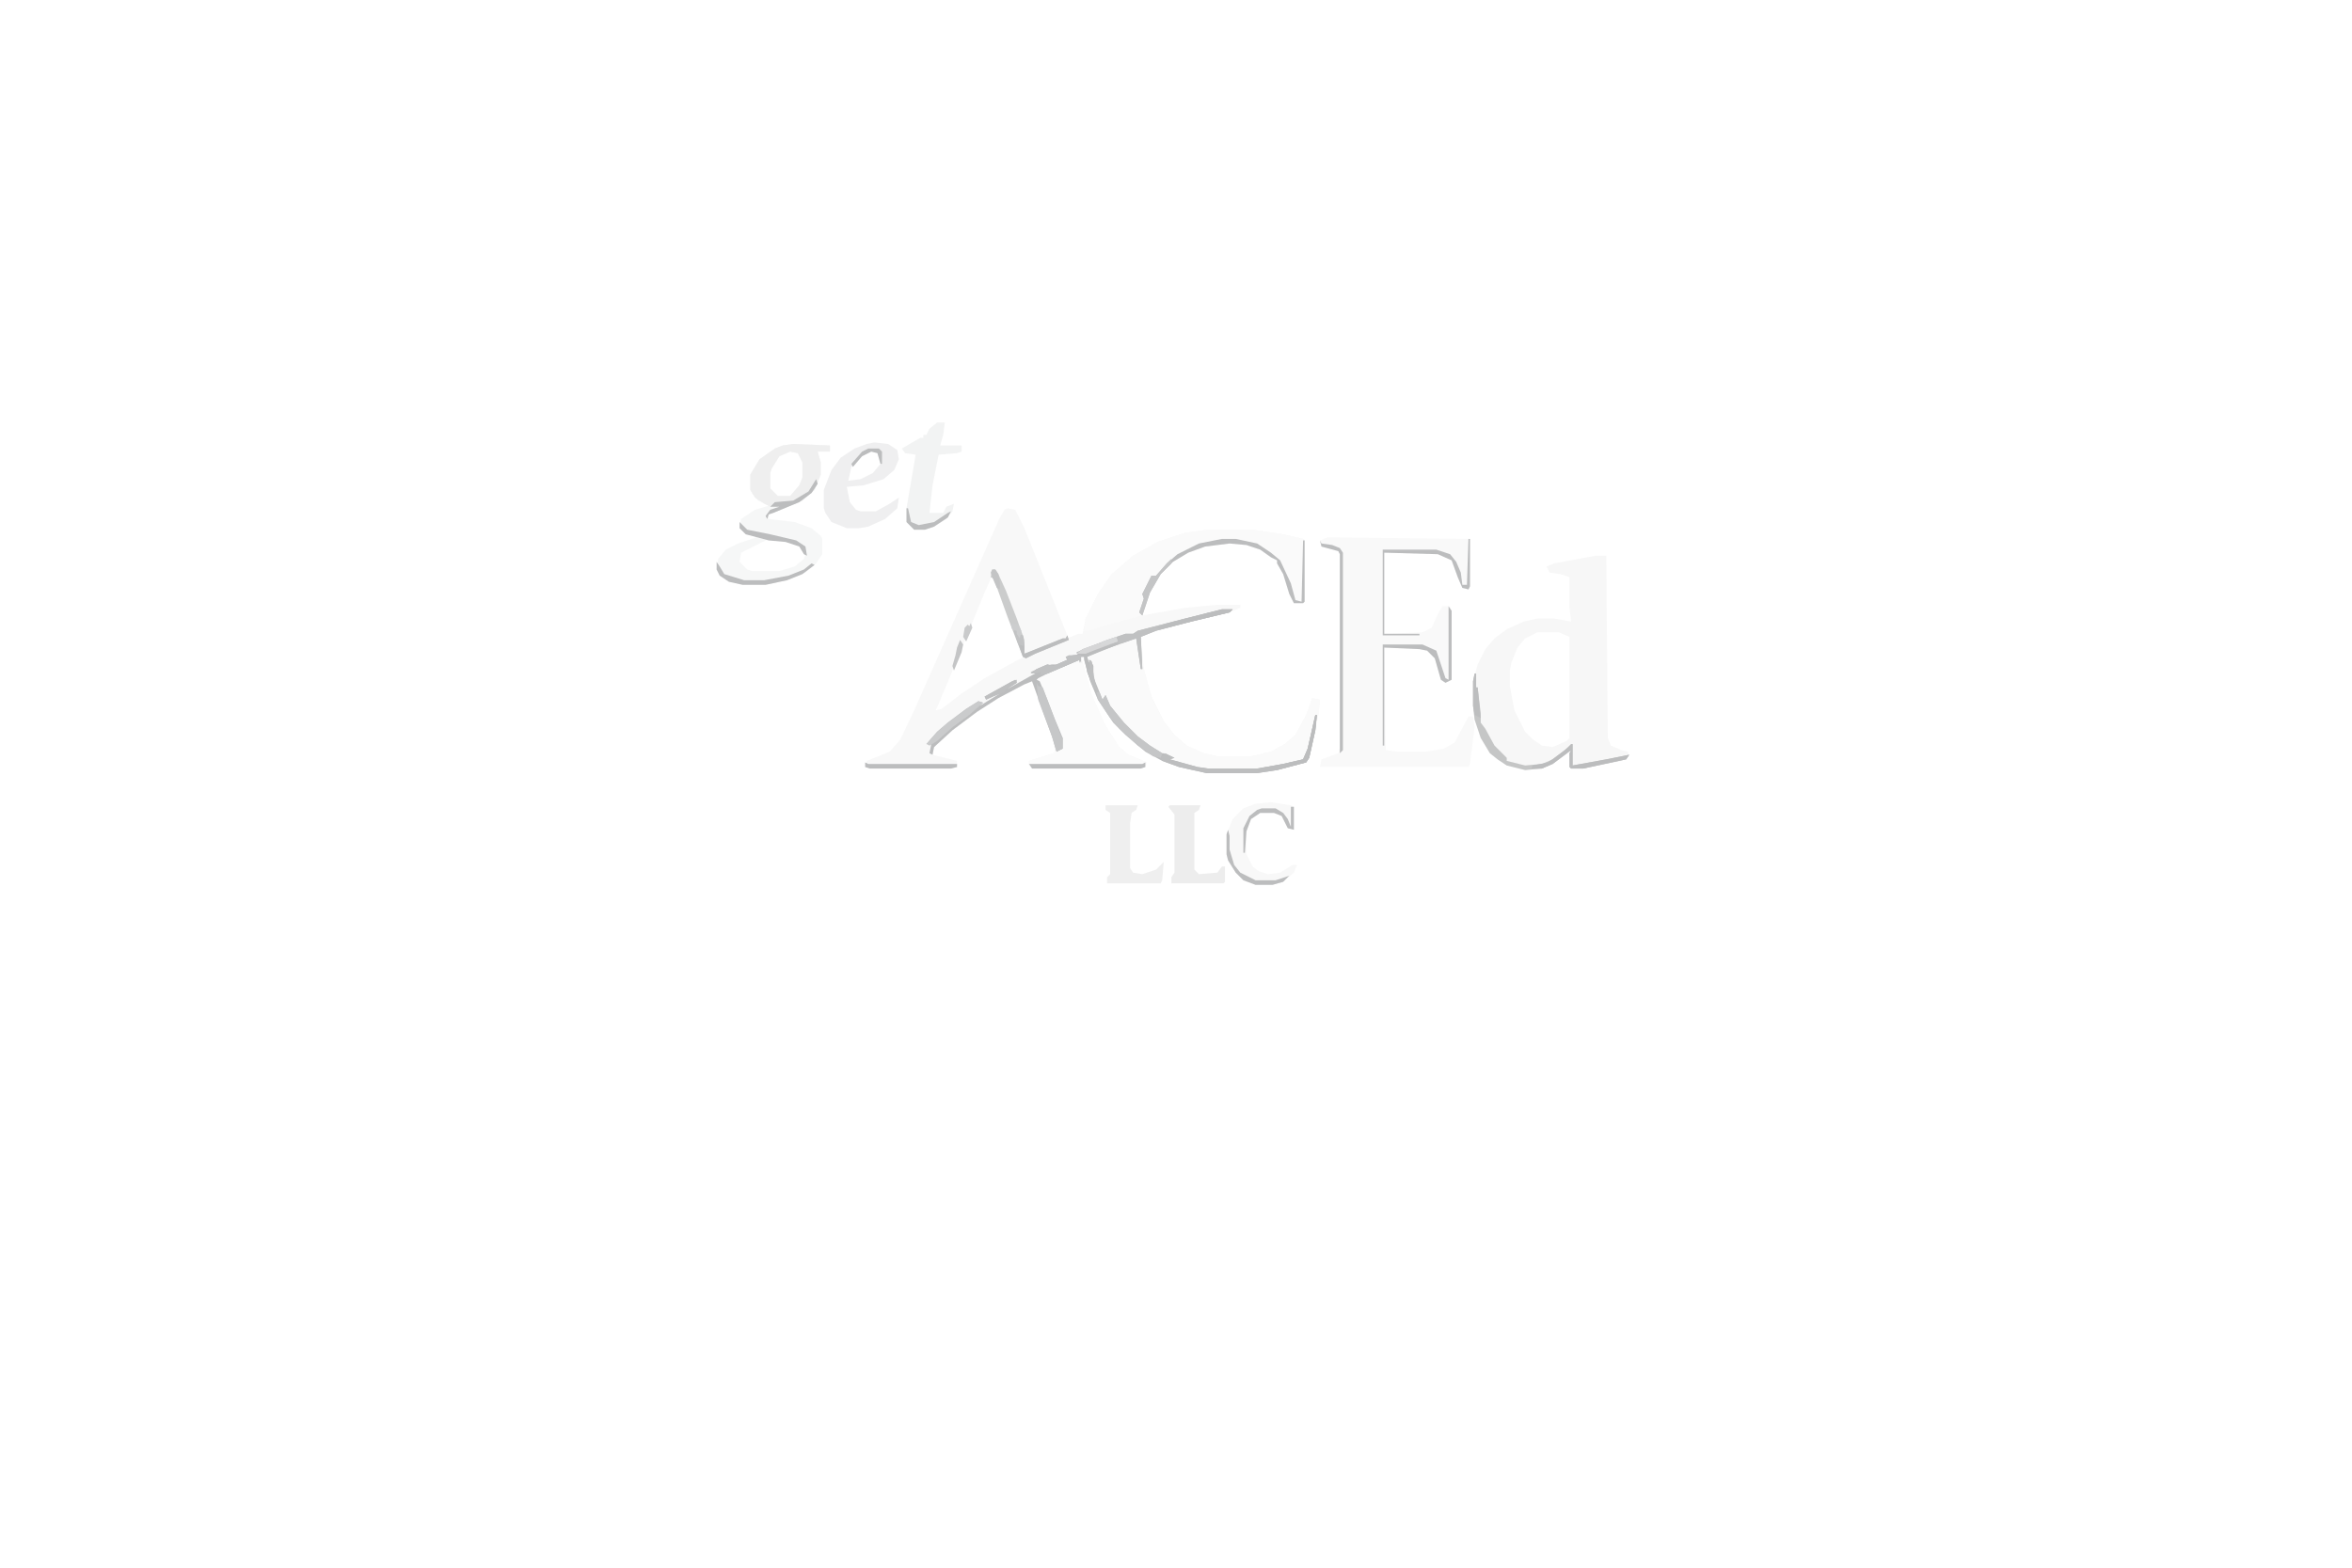
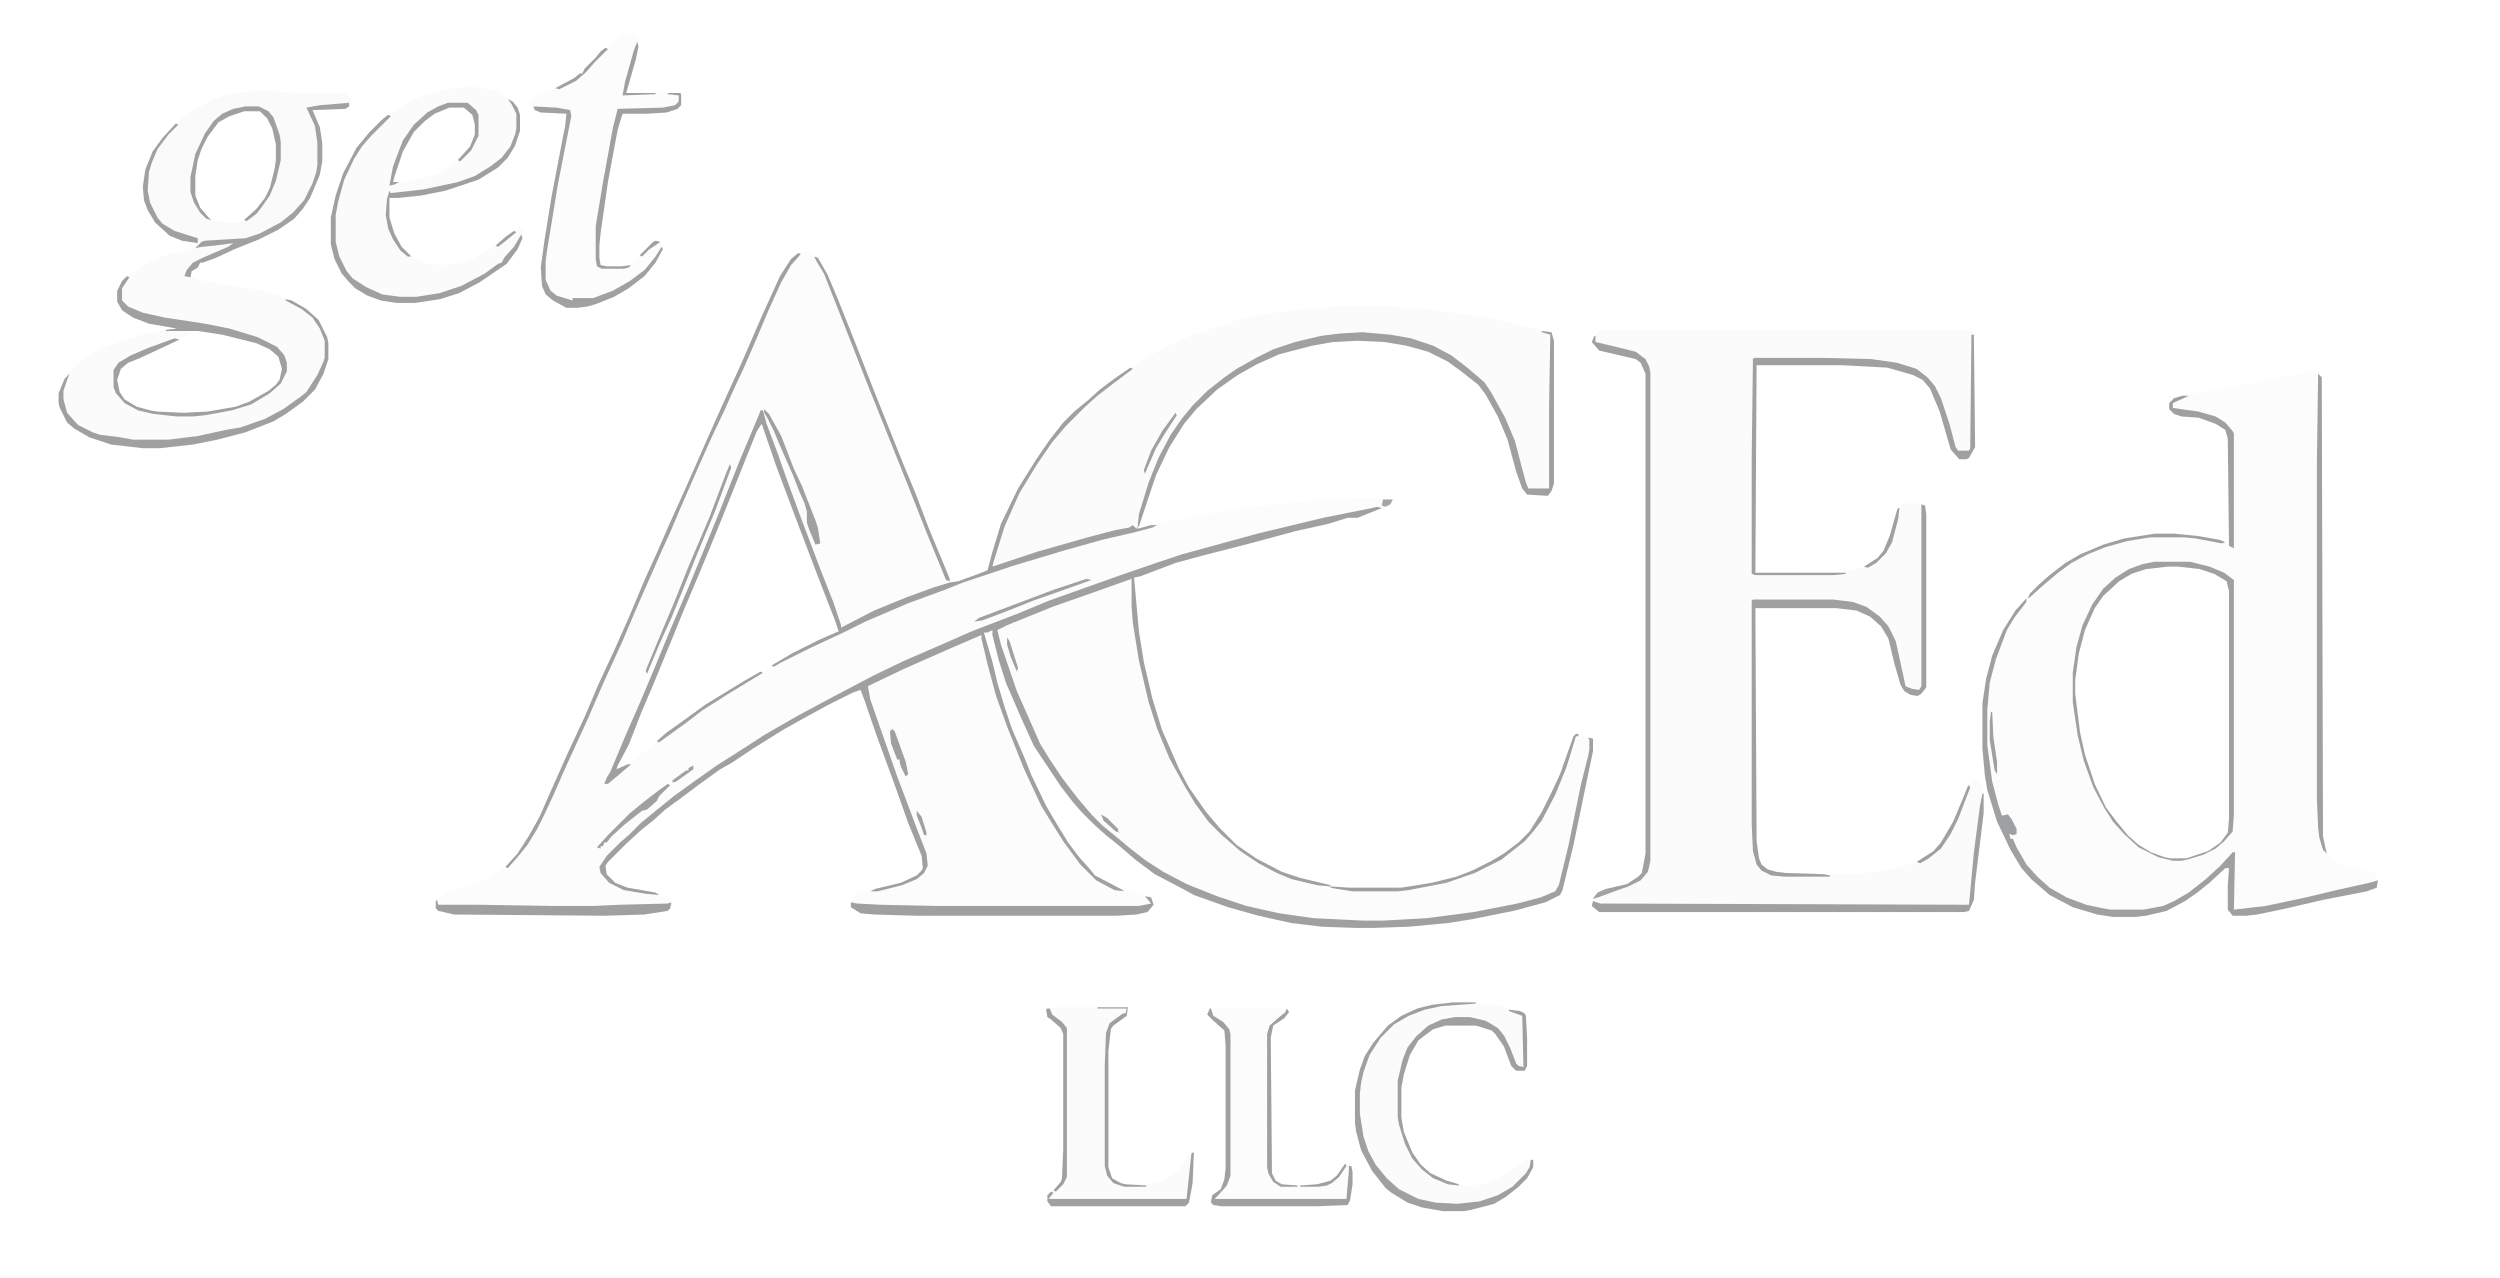
- <svg xmlns="http://www.w3.org/2000/svg" version="1.1" viewBox="0 0 1536 1024" width="1536" height="1024">
-   <path transform="translate(658,332)" d="m0 0 5 1 6 12 28 70v2l7-3h3l2-10 8-16 9-13 14-12 16-9 18-6 15-2h29l20 3 13 3 1 1v40l-1 1h-6l-3-6-4-13-4-7v-2l-4-2-7-5-9-3-11-1-16 2-11 4-10 6-8 8-7 12-5 15 28-5 21-2h15v2l-7 3-25 6-23 6-10 4 2 21 5 18 8 16 7 9 8 7 11 5 9 2h22l13-3 9-5 7-6 7-13 4-11 5 1-1 10-6 28-2 3-19 5-13 2h-33l-18-4-11-4-11-6-13-11-8-8-10-15-5-12-4-14v-2h-2l7 25 9 20 9 14 6 5 12 5-1 3-3 1h-71l-2-2v-3l16-5 1-1-1-8-7-18-7-20-5 2-17 9-14 9-16 12-12 11-1 5 16 4v4l-4 1h-53l-3-1 1-4 15-6 7-8 9-19 56-126 3-5zm-10 44-5 11-11 27-12 29-8 19-1 2 4-1 13-10 15-10 20-11 6-3-10-26-10-27z" fill="#F8F8F8" />
-   <path transform="translate(867,351)" d="m0 0 93 1v31l-1 2-4-1-3-7-4-11-9-4-35-1v53l25-1 6-3 4-9 3-5h5l1 3v45l-4 2-3-2-4-14-5-5-5-1-23-1 1 67 8 1h18l12-2 7-4 9-17h3l1 7-3 24-1 2h-97l1-5 11-4 1-4v-126l-1-2-11-3-1-4z" fill="#F9F9F9" />
-   <path transform="translate(1042,363)" d="m0 0h7l1 119 2 5 7 3 4 1 1 3-5 3-25 5h-8l-1-1v-9l1-2-12 9-7 3-11 1-12-3-6-4-5-4-6-10-4-12-1-9v-16l3-11 5-10 6-7 8-6 11-5 9-2h11l11 2-1-9v-20l-6-2-7-1-2-4 5-2zm-38 50-8 4-5 6-4 10-1 5v10l3 16 7 14 5 5 6 4 7 1 9-4 2-2v-66l-7-3z" fill="#F7F7F7" />
-   <path transform="translate(742,416)" d="m0 0h1l2 15v6h2l5 18 8 16 7 9 8 7 11 5 9 2h22l13-3 9-5 7-6 7-13 4-11 5 1-1 10h-2l-2 14-4 14-2 2-16 4-14 2h-32l-15-3-10-3-1-2h3l-5-2-4 1 1-2-10-6-13-12-9-10-4-6-3-1-6-15v-7l-1-2-1 4-2-8 10-5z" fill="#FAFAFA" />
-   <path transform="translate(789,346)" d="m0 0h29l20 3 13 3 1 1v40l-1 1h-6l-3-6-4-13-4-7v-2l-4-2-7-5-9-3-11-1-16 2-11 4-10 6-8 8-7 12-5 15-26 7-9 3h-3l1-8 8-16 9-13 14-12 16-9 18-6z" fill="#FAFAFA" />
-   <path transform="translate(518,290)" d="m0 0 24 1v4h-8l2 7v8l-4 10-8 7-19 8-3 1v3l17 2 11 4 6 5 1 2v10l-4 6-7 6-12 5-14 3h-15l-9-2-6-4-2-4 1-7 5-6 8-4 12-4-8-3-3-3 1-6 9-6 10-3-8-3-4-5-1-2v-10l6-10 10-7 5-2zm-2 5-7 3-5 8-1 3v10l5 5h8l6-7 2-5v-10l-3-6zm-14 57-18 9-1 6 5 5 3 1h18l10-3 6-5 1-3-3-5-6-3-9-2z" fill="#F6F7F7" />
-   <path transform="translate(702,431)" d="m0 0h3v2h2l6 21 9 20 9 14 6 5 12 5-1 3-3 1h-71l-2-2v-3l16-5 5-4v-6l-5-12-6-16-4-9h-2v-2l12-6z" fill="#FBFBFB" />
-   <path transform="translate(798,398)" d="m0 0h7l-2 2-25 6-23 6-10 4 1 21h-1l-3-20-23 8-9 4 1 4 1-2 2 4v7l6 15 2-3 3 7 9 11 9 9 8 6 8 5h1l7 3-3 1 18 5 7 1h32l17-3 13-3 3-7 5-22h1l-1 10-4 18-2 3-19 5-13 2h-33l-18-4-11-4-11-6-13-11-8-8-10-15-5-12-4-14v-2h-2l-1 4v-2l-21 9-6 3-1 1 2 1 5 12 5 13 5 12v7l-4 2-3-10-13-36-5 2-17 9-14 9-16 12-12 11-1 5-2-1 1-5v-1h-3l7-8 7-6 12-9 8-5 3 1-2 2 13-8-9 4-1-2 18-10 3-1v2l-6 4 16-9 2-1-3-1 9-4 5-1h3l7-3-1-2 5-1h3l-1-2 20-8 12-4h5l3-2 31-8z" fill="#BCBDBE" />
-   <path transform="translate(571,289)" d="m0 0 9 1 6 4 1 6-3 7-7 6-13 4-11 1 2 10 4 5 3 1h10l9-5 6-4-1 7-8 7-11 5-6 1h-8l-10-4-4-6-1-3v-12l5-13 6-8 9-6 8-3zm-2 5-6 3-7 8-2 9 8-1 8-4 5-6v-6l-3-3z" fill="#EFEFF0" />
-   <path transform="translate(612,276)" d="m0 0h5l-1 8-2 7h14v4l-3 1-12 1-4 20-2 18h9l2-4 5-2-1 5-4 5-8 5-6 2h-7l-5-5v-9l6-35-7-1-2-3 5-3 7-4h2v-2h2l2-4z" fill="#F2F3F3" />
-   <path transform="translate(518,290)" d="m0 0 24 1v4h-8l2 7v8l-4 10-8 7-19 8-3 1-1 3-1-2 3-4 6-2h-6l-4-2-6-4-3-5v-10l6-10 10-7 5-2zm-2 5-7 3-5 8-1 3v10l5 5h8l6-7 2-5v-10l-3-6z" fill="#EFEFEF" />
-   <path transform="translate(830,524)" d="m0 0 13 2 2 1v15l-4-1-4-8-5-2h-9l-6 4-3 8v15l4 8 4 3 6 2 8-1 8-5h3l-2 5-7 6-7 2h-11l-8-3-5-5-5-8-1-4v-13l4-10 7-7 8-3z" fill="#F8F8F8" />
-   <path transform="translate(722,526)" d="m0 0h21l-1 3-3 2-1 7v29l2 3 6 1 9-3 5-5-1 12-1 2h-35v-4l2-2v-40l-3-2z" fill="#EFEFEF" />
-   <path transform="translate(764,526)" d="m0 0h20l-1 3-3 2v37l3 3 12-1 3-4h2v10l-1 1h-34v-4l2-3v-38l-4-5z" fill="#EDEDED" />
-   <path transform="translate(963,440)" d="m0 0h1v9h1l2 17v6l3 4 6 11 8 8v2l12 3 11-1 7-3 9-7 4-3v14l22-4 15-3-2 3-28 6h-8l-1-1v-9l1-2-12 9-7 3-11 1-12-3-6-4-5-4-6-10-4-12-1-9v-16z" fill="#C5C6C6" />
-   <path transform="translate(798,352)" d="m0 0h9l14 3 9 6 6 5 7 15 3 11 4 1 1-40h1v40l-1 1h-6l-3-6-4-13-4-7v-2l-4-2-7-5-9-3-11-1-16 2-11 4-10 6-8 8-7 12-5 15-2-2 3-9-1-3 6-12h3l7-8 7-6 14-7z" fill="#BCBDBE" />
-   <path transform="translate(648,372)" d="m0 0h2l2 3 5 11 7 18 5 14v9l25-10h2l1-2 1 3-22 9-6 3-2-1-10-26-9-25-2-1z" fill="#CBCCCC" />
-   <path transform="translate(798,398)" d="m0 0h7l-2 2-25 6-23 6-10 4 1 21h-1l-3-20-9 3-9 1-15 6h-6l4-3 28-10h5l3-2 31-8z" fill="#C0C1C2" />
-   <path transform="translate(859,467)" d="m0 0h1l-1 10-4 18-2 3-19 5-13 2h-33l-18-4-11-4-1-3h2l1-2 6 3-3 1 18 5 7 1h32l17-3 13-3 3-7z" fill="#BDBEBF" />
-   <path transform="translate(959,352)" d="m0 0h1v31l-1 2-4-1-3-7-4-11-9-4-35-1v53h23v1h-24v-56h35l9 3 4 5 3 7 1 8h3z" fill="#BCBDBE" />
-   <path transform="translate(946,396)" d="m0 0 2 3v45l-4 2-3-2-4-14-5-5-5-1-23-1v64h-1v-66h26l9 4 6 18 2 1z" fill="#BCBDBE" />
-   <path transform="translate(716,452)" d="m0 0h2l2 5 2-3 3 7 9 11 9 9 8 6 8 5-1 3-5-1-10-7-12-11-6-7-8-12z" fill="#C5C6C7" />
-   <path transform="translate(730,418)" d="m0 0m-3 1h3v2l-20 8 1 4 1-2 2 4v7l3 10-3-3-4-10-2-10h-2l-1 4v-2l-21 9-5 1 1-2-7 1 4-3 7-3 4 1 9-4-1-2 10-2z" fill="#BCBDBE" />
-   <path transform="translate(677,446)" d="m0 0 1 2 3 1 7 19 5 13 1 1v7l-4 2-3-10-9-24z" fill="#C6C7C8" />
-   <path transform="translate(748,498)" d="m0 0v3l-3 1h-71l-2-3h74z" fill="#BCBDBE" />
-   <path transform="translate(862,353)" d="m0 0 1 2 7 1 5 2 2 3v129l-2 2v-130l-1-2-11-3z" fill="#BCBDBE" />
-   <path transform="translate(565,498)" d="m0 0 2 1h58v2l-4 1h-53l-3-1z" fill="#BCBDBE" />
-   <path transform="translate(1026,486)" d="m0 0h1v14l22-4 15-3-2 3-28 6h-8l-1-1v-9l1-2-12 9-7 3h-7l1-2 10-2 11-8z" fill="#BCBDBE" />
-   <path transform="translate(639,458)" d="m0 0 3 1-9 8-11 8-10 9-5 3-2-1 7-8 7-6 12-9z" fill="#CACBCC" />
-   <path transform="translate(468,367)" d="m0 0 2 3 3 5 13 4h13l16-3 10-4 5-4 2 1-8 6-10 4-14 3h-15l-9-2-6-4-2-4z" fill="#BCBDBE" />
-   <path transform="translate(802,542)" d="m0 0 1 4v9l3 10 4 5 10 5h13l9-3-4 4-7 2h-11l-8-3-5-5-5-8-1-4v-13z" fill="#BCBDBE" />
-   <path transform="translate(483,341)" d="m0 0 5 5 15 3 17 4 6 4 1 6-2-1-3-5-9-3-11-1-15-4-4-4z" fill="#BCBDBE" />
-   <path transform="translate(843,527)" d="m0 0h2v15l-4-1-4-8-5-2h-9l-6 4-3 8-1 14h-1v-16l4-8 5-4 3-1h9l5 3 3 4 2 5z" fill="#BCBDBE" />
-   <path transform="translate(859,467)" d="m0 0h1l-1 10-4 18-2 3-19 5-13 1 1-2 16-3 13-3 3-7z" fill="#BCBDBE" />
-   <path transform="translate(706,427)" d="m0 0m-8 1h8v5l-1-2-21 9-5 1 1-2-7 1 4-3 7-3 4 1 9-4-1-2z" fill="#C0C1C2" />
-   <path transform="translate(662,412)" d="m0 0h2l2 3h2l1 7v5l25-10h2l1-2 1 3-22 9-6 3-2-1z" fill="#BCBDBE" />
-   <path transform="translate(798,398)" d="m0 0h7l-2 2-25 6-20 5-3-1 8-3 27-7z" fill="#BCBDBE" />
-   <path transform="translate(766,364)" d="m0 0m-1 1v3l-7 7-7 12-5 15-2-2 3-9-1-3 6-12h3l7-8z" fill="#C4C5C6" />
-   <path transform="translate(533,313)" d="m0 0 1 3-4 6-8 6-17 7-3 1-1 3-1-2 3-4 6-2h-6l3-3 12-1 10-6z" fill="#BCBDBE" />
-   <path transform="translate(592,332)" d="m0 0h1l2 9 5 2 10-2 9-6 2-1-2 4-9 6-6 2h-7l-5-5z" fill="#BCBDBE" />
-   <path transform="translate(729,416)" d="m0 0 1 3-16 6-5 2h-6l4-3z" fill="#D6D6D7" />
-   <path transform="translate(963,440)" d="m0 0h1v9h1l2 20-4-2-1-6v-16z" fill="#BDBEBF" />
-   <path transform="translate(663,444)" d="m0 0 1 2-7 4-1 2-8 3-4 2-1-2 18-10z" fill="#BEBFC0" />
-   <path transform="translate(567,293)" d="m0 0h7l2 2v8h-1l-2-7-4-1-6 3-6 7-1-2 7-8z" fill="#BCBDBE" />
-   <path transform="translate(711,431)" d="m0 0 2 1 1 7 1 6 2 7-3-3-4-10v-2h2z" fill="#BFC0C1" />
-   <path transform="translate(627,418)" d="m0 0 2 3-1 5-5 12-1-3 2-7 1-5z" fill="#C4C5C6" />
-   <path transform="translate(648,372)" d="m0 0h2l2 3 1 5v5l-2-1-3-7-1-3z" fill="#C3C4C5" />
-   <path transform="translate(662,412)" d="m0 0h2l2 3h2l1 7-4-1z" fill="#C2C3C4" />
-   <path transform="translate(634,407)" d="m0 0 1 3-4 9-2-3 1-6 2-2 1 1z" fill="#C9CACB" />
-   <path transform="translate(660,407)" d="m0 0 5 1 2 4-1 5-2-3v-2l-3-1z" fill="#CCCDCE" />
-   <path transform="translate(729,416)" d="m0 0 1 3-11 3 1-3z" fill="#D7D8D9" />
+ <svg xmlns="http://www.w3.org/2000/svg" version="1.1" viewBox="0 0 2048 1046" width="642" height="328">
+   <path transform="translate(657,206)" d="m0 0h6l7 5 8 14 8 19 12 30 18 46 24 60 10 24 11 29 10 24 7 17v4l21-7 10-4 4-15 7-23 14-29 15-24 11-16 11-14 9-9 11-9 10-9 12-9 21-14 21-12 20-9 36-12 15-4 26-4 27-3 18-1h43l36 3 42 6 26 6 12 3 15 3 2 7v117l-2 6-3 4-17-1-4-5-5-14-7-26-8-19-10-18-6-8-14-11-11-8-16-8-18-5-18-3-22-1-20 1-17 3-27 7-18 8-16 9-17 12-17 16-10 12-12 19-11 23-14 42-1 2 16-4 34-7 46-7 28-3 24-2 27-2h26l8 1-2 4-12 5-15 6h-8l-16 5-27 6-37 10-39 10-22 6-29 11-5 1 4 44 4 25 7 30 8 26 14 32 8 15 14 20 11 13 14 14 16 11 21 11 15 5 25 6 15 2h43l25-4 20-5 13-5 16-8 10-6 12-9 9-9 10-16 8-16 7-15 6-17 5-14 4-2 8 3 4 1v10l-5 24-11 53-9 37-2 4-12 6-26 7-35 7-19 3-32 3-29 1h-14l-28-1-25-3-27-6-25-7-28-10-9-5-23-12-16-12-14-12-10-8-10-9-10-10-7-8-10-13-22-33-10-22-13-30-6-19-5-20v-4l-4 2h-3l7 24 4 17 6 20 6 18 10 23 6 15 12 25 10 17 8 13 9 12 9 10 4 5 21 11 6 2 11 2 9 4 1 5-5 6-9 2-17 1h-163l-35-1-11-1-8-5 1-6 5-5 10-3 25-6 13-6 4-4 1-2-1-10-11-27-11-31-15-41-10-29-3-8-6 2-20 10-22 12-16 9-24 15-18 12-9 5-18 13-16 12-11 8-10 9-10 8-12 11-15 15-2 3 1 7 7 7 10 4 23 4 11 3 2 4v5l-3 3-19 3-33 1-123-1-13-3-2-2v-6l7-6 19-6 17-7 13-8 7-7 12-17 10-18 7-16 16-36 14-30 11-26 13-28 12-27 13-31 10-22 10-23 14-31 18-41 13-29 15-33 16-37 15-33 9-14 6-5zm-34 140-5 10-11 27-11 28-15 36-8 20-12 28-11 27-15 37-10 23-11 28-9 17v3l9-3 16-13 11-9 19-14 18-13 31-19 35-20 23-12 20-9 1-3-11-27-14-37-11-29-15-40-12-35z" fill="#FCFCFC" />
+   <path transform="translate(1128,415)" d="m0 0 4 1-20 8h-8l-16 5-27 6-37 10-39 10-22 6-29 11-5 1 4 44 4 25 7 30 8 26 14 32 8 15 14 20 11 13 14 14 16 11 21 11 15 5 25 6 15 2h43l25-4 20-5 13-5 16-8 10-6 12-9 9-9 10-16 8-16 7-15 6-17 5-14 4-2 8 3 4 1v10l-5 24-11 53-9 37-2 4-12 6-26 7-35 7-19 3-32 3-29 1h-14l-28-1-25-3-27-6-25-7-28-10-9-5-23-12-16-12-14-12-10-8-10-9-10-10-7-8-10-13-22-33-10-22-13-30-6-19-5-20v-4l-4 2h-3l7 24 4 17 6 20 6 18 10 23 6 15 12 25 10 17 8 13 9 12 9 10 4 5 21 11 6 2 11 2 9 4 1 5-5 6-9 2-17 1h-163l-35-1-11-1-8-5 1-6 5-5 10-3 25-6 13-6 4-4 1-2-1-10-11-27-11-31-15-41-10-29-3-8-6 2-20 10-22 12-16 9-24 15-18 12-9 5-18 13-16 12-11 8-10 9-10 8-12 11-15 15-2 3 1 7 7 7 10 4 23 4 3 2-11-1-18-3-12-6-7-8-1-5 6-9 11-11 8-7 9-9 11-9 16-13 18-13 17-12 22-14 17-11 26-15 26-14 38-20 25-12 30-13 25-11 39-15 24-10 28-10 31-11 29-10 21-7 62-17 54-13 40-8z" fill="#FCFCFC" />
+   <path transform="translate(1311,270)" d="m0 0h305l1 1 1 95-5 9-2 1h-6l-7-8-9-31-8-19-6-7-8-4-21-6-37-2h-70l-1 170 74-1 15-4 11-7 5-6 5-12 6-21 4-5 2-1h14l3 2 1 7v142l-4 5-3 2-6-1-5-3-3-5-5-17-5-21-6-10-9-8-11-5-17-2h-66l1 191 2 14 2 5 5 4 7 2 8 1 42 1 23-1 22-3 20-6 14-9 6-7 10-17 8-19 4-10 5-6 5 3 3 8v17l-7 57-1 14-4 9-4 1h-299l-6-5 1-7 7-6 21-5 9-6 3-3 3-16v-393l-4-9-4-3-30-7-6-7 2-5z" fill="#FBFBFB" />
+   <path transform="translate(1892,305)" d="m0 0h6l4 4 1 376 3 12 5 7 10 5 24 6 3 5-1 7-8 3-36 7-30 7-24 5-9 1h-11l-4-5v-20l1-14h-3l-13 12-10 8-10 7-15 8-17 4-9 1h-18l-13-2-20-6-19-10-15-13-8-9-9-15-11-23-8-26-2-12-2-22v-37l3-20 5-19 9-21 10-16 9-10 7-8 13-12 15-11 16-8 15-6 14-4 25-4h16l20 2 17 3 8 3-1-86-2-7-8-5-14-5-14-1-6-2-4-4v-5l4-4 17-4 36-6 45-9zm-116 159-18 2-12 4-10 6-13 12-7 10-8 18-5 19-3 22v11l4 32 4 18 8 24 9 19 9 12 9 11 9 8 10 6 11 4 5 1h13l18-6 10-7 6-8 1-11v-187l-2-8-10-6-12-4-18-2z" fill="#FCFCFC" />
+   <path transform="translate(925,474)" d="m0 0h2l2 36 6 35 8 34 9 26 11 24 13 23 12 17 11 12 13 12 14 10 16 9 13 6 19 5 10 2 21 2h43l25-4 20-5 13-5 16-8 10-6 12-9 9-9 10-16 8-16 7-15 6-17 5-14 4-2 10 5v8l-6 26-6 27-8 38-5 20-4 6-12 5-19 5-36 7-38 5-36 2h-16l-41-2-33-5-25-6-27-9-25-11-20-11-16-12-16-13-14-12-10-10-9-11-10-13-10-15-7-11-8-16-9-21-5-11-13-38-3-12 14-7 27-11 25-9z" fill="#FCFCFC" />
+   <path transform="translate(1097,251)" d="m0 0h43l36 3 42 6 26 6 12 3 15 3 2 7v117l-2 6-3 4-17-1-4-5-5-14-7-26-8-19-10-18-6-8-14-11-11-8-16-8-18-5-18-3-22-1-20 1-17 3-27 7-18 8-16 9-17 12-17 16-10 12-12 19-11 23-14 42-1 2 11-3h5l-4 2-15 4-26 6-32 9-40 12-42 14-15 6-30 11-35 15-16 8-30 14-24 12-5 3-2-1 17-10 22-11 16-7-3-9-14-36-19-50-15-40-12-35-4 6-28 70-11 27-10 24-11 26-11 27-14 34-9 21-11 28-9 17-1 3 9-4h3l-13 11-6 5h-3l2-5 3-5 13-31 11-25 11-26 14-34 15-35 14-34 11-27 17-43 16-38 1-3h2l3 11 9 24 7 20 11 30 17 45 11 28 6 18v2l27-14 27-11 22-8 13-4 7-1 19-7 5-2 4-15 7-23 14-29 15-24 11-16 11-14 9-9 11-9 10-9 12-9 21-14 21-12 20-9 36-12 15-4 26-4 27-3z" fill="#FBFBFB" />
+   <path transform="translate(212,74)" d="m0 0 28 2h36l8 1 3 4v5l-4 3-27 1 6 14 2 13v15l-2 11-8 19-6 9-7 8-13 9-16 8-20 8-15 7-11 4h-2l-2 4-5 3-1 4 7 3 19 4 17 2 24 5 16 6 12 7 10 9 7 14 1 5v13l-4 12-7 13-10 10-14 10-10 6-23 9-23 6-20 4-27 3h-14l-26-3-18-6-12-7-6-5-6-12-1-4v-8l5-12 7-9 8-7 14-8 15-6 18-6 20-4 10-1-23-4-13-5-9-6-4-7v-9l4-8 8-7 11-7 16-7 25-7 4-4-4 1-14-3-8-4-10-9-6-9-4-10-1-11 2-14 6-15 8-11 11-12 13-10 16-9 15-5zm-12 16-12 4-10 6-9 12-5 10-3 9-2 13v16l4 10 7 8 6 3 14 2 10-2 10-9 8-10 4-8 4-16 1-7v-13l-3-13-4-8-4-5-3-2zm-48 180 4 1v2l-5 2-21 10-15 7-10 4-7 6-3 9 2 10 5 7 10 6 11 3 6 1 21 1 20-1 23-4 11-4 16-9 7-6 3-4 2-9-3-10-8-7-11-5-28-7-20-3z" fill="#FBFBFB" />
+   <path transform="translate(380,71)" d="m0 0h9l16 3 10 5 7 6 4 9v13l-4 12-6 10-8 8-16 10-27 9-20 4-19 2h-7v16l4 13 6 11 8 8 13 6 15 1 14-2 12-5 15-9 8-7 11-8h4l-1 9-4 9-9 12-22 15-17 9-16 5-20 3h-15l-13-2-11-4-10-6-5-5-6-7-6-12-3-12v-22l4-18 6-18 11-21 11-13 10-10 11-8 15-9 11-4 14-4zm-12 16-12 5-8 6-10 10-9 16-7 21v4h10l21-5 12-5 11-8 10-11 4-10v-8l-2-8-8-7z" fill="#FBFBFB" />
+   <path transform="translate(517,27)" d="m0 0 5 2 1 1v8l-2 10-8 28h44l1 1v9l-3 3-9 3-16 1h-20l-4 13-8 43-6 42-1 10v10l1 6 5 1h12l10-3 7-8 9-9 5-1 3 5-2 6-6 10-7 8-13 10-12 7-15 6-7 2-8 1h-9l-11-6-6-5-3-7-1-15 3-22 6-37 9-47 2-10 1-10-21-1-5-2-4-4 1-4 5-5 15-5 15-8 5-4h2l2-4 9-9 4-5 9-7 7-6z" fill="#FCFCFC" />
+   <path transform="translate(212,74)" d="m0 0 28 2h36l8 1 3 4v5l-4 3-27 1 6 14 2 13v15l-2 11-8 19-6 9-7 8-13 9-16 8-20 8-15 7-11 4h-2l-2 4-5 3-1 5-5-1 2-5 5-6 8-4 21-9 4-3-15 2-10 1-6 1 4-5-4 1-14-3-8-4-10-9-6-9-4-10-1-11 2-14 6-15 8-11 11-12 13-10 16-9 15-5zm-12 16-12 4-10 6-9 12-5 10-3 9-2 13v16l4 10 7 8 6 3 14 2 10-2 10-9 8-10 4-8 4-16 1-7v-13l-3-13-4-8-4-5-3-2z" fill="#FAFAFA" />
+   <path transform="translate(1190,821)" d="m0 0h19l18 2 9 3 12 3 2 3 1 18v23l-2 4h-7l-4-4-6-16-7-10-3-3-13-4h-25l-10 3-12 9-7 12-5 16-2 11v24l2 12 7 17 7 10 8 7 13 6 16 4 13-1 11-4 14-8 9-7 4-2 4 1v6l-5 9-7 7-10 8-10 6-19 5-6 1h-17l-17-3-12-4-13-8-5-4-11-14-9-17-4-15-1-7v-27l4-17 4-11 7-11 12-14 11-8 13-6 12-3z" fill="#FBFBFB" />
+   <path transform="translate(1128,415)" d="m0 0 4 1-20 8h-8l-16 5-27 6-37 10-39 10-22 6-29 11-5 1 4 44 4 25 7 30 8 26 14 32 8 15 14 20 11 13 14 14 16 11 21 11 15 5 25 6v1l-11-1-21-5-12-5-15-8-15-10-15-13-11-11-11-15-9-15-12-22-10-24-7-22-8-34-5-31-1-13v-23l-28 10-37 13-37 15-8 4 3 12 13 38 8 18 11 25 8 13 10 15 13 17 12 14 8 8 11 9 12 10 13 10 14 9 19 10 25 10 24 8 27 6 28 4 41 2h16l36-2 38-5 36-7 19-5 12-5 3-5 8-33 10-49 6-24 1-5v-8l-1-2 4 1v10l-5 24-11 53-9 37-2 4-12 6-26 7-35 7-19 3-32 3-29 1h-14l-28-1-25-3-27-6-25-7-28-10-9-5-23-12-16-12-14-12-10-8-10-9-10-10-7-8-10-13-22-33-10-22-13-30-6-19-5-20v-4l-4 2h-3l7 24 4 17 6 20 6 18 10 23 6 15 12 25 10 17 8 13 9 12 9 10 4 5 21 11 3 2-8-1-15-8-13-13-14-19-10-16-8-13-14-30-14-35-9-25-7-26-5-21v-3l-30 13-34 15-25 12-4 2 2 11 14 40 8 23 11 29 6 16 7 18 1 10-3 6-6 5-12 5-20 5h-6l4-2 21-5 13-6 4-4 1-2-1-10-11-27-11-31-15-41-10-29-3-8-6 2-20 10-22 12-16 9-24 15-18 12-9 5-18 13-16 12-11 8-10 9-10 8-12 11-15 15-2 3 1 7 7 7 10 4 23 4 3 2-11-1-18-3-12-6-7-8-1-5 6-9 11-11 8-7 9-9 11-9 16-13 18-13 17-12 22-14 17-11 26-15 26-14 38-20 25-12 30-13 25-11 39-15 24-10 28-10 31-11 29-10 21-7 62-17 54-13 40-8z" fill="#9FA0A2" />
+   <path transform="translate(860,825)" d="m0 0h64l-1 7-11 8-2 3-2 18v95l3 9 7 4 4 1h18l12-3 9-5 4-2 2-4 9-13h2v11l-2 22-3 11-2 1h-110l-3-4v-5l10-9 2-5 1-24v-94l-2-5-8-7-3-2-1-6z" fill="#FBFBFB" />
+   <path transform="translate(992,825)" d="m0 0h61l3 3-3 5-10 7-2 10 1 111 3 6 5 3 15 1 14-1 11-3 5-4 8-11h3l2 8v10l-2 13-2 4-25 1h-78l-7-1-2-2 1-6 7-5 3-8 1-9v-101l-1-12-9-8-5-5z" fill="#FCFCFC" />
+   <path transform="translate(926,301)" d="m0 0 2 1-16 12-13 10-10 9-16 16-11 13-13 19-14 23-12 27-9 29-1 4 36-12 42-12 23-6 11-2 3-2 3 3 1-2v2l11-3h5l-4 2-15 4-26 6-32 9-40 12-42 14-15 6-30 11-35 15-16 8-30 14-24 12-5 3-2-1 17-10 22-11 16-7-3-9-14-36-19-50-15-40-12-35-4 6-28 70-11 27-10 24-11 26-11 27-14 34-9 21-11 28-9 17-1 3 9-4h3l-13 11-6 5h-3l2-5 3-5 13-31 11-25 11-26 14-34 15-35 14-34 11-27 17-43 16-38 1-3h2l3 11 9 24 7 20 11 30 17 45 11 28 6 18v2l27-14 27-11 22-8 13-4 7-1 19-7 5-2 4-15 7-23 14-29 15-24 11-16 11-14 9-9 11-9 10-9 12-9z" fill="#9FA0A2" />
+   <path transform="translate(1263,271)" d="m0 0 8 1 2 7v117l-2 6-3 4-17-1-4-5-5-14-7-26-8-19-10-18-6-8-14-11-11-8-16-8-18-5-18-3-22-1-20 1-17 3-27 7-18 8-16 9-17 12-17 16-10 12-12 19-11 23-14 42h-1l1-10 8-26 8-20 10-19 9-13 9-11 12-12 14-11 10-7 16-9 14-7 18-6 21-5 16-2 18-1 23 2 17 3 18 6 15 8 13 10 14 12 6 9 11 20 8 19 5 19 4 15 2 5h17v-67l1-59-7-2z" fill="#9FA0A2" />
+   <path transform="translate(1660,490)" d="m0 0v3l-10 13-6 10-9 24-5 19-2 22v29l4 30 5 19 3 9 5-1 3 4 4 8v4l-3 1-3-1 1 4h2l3 7 8 14 9 10 10 9 14 8 16 6 14 3 6 1h27l16-3 9-4 12-7 14-11 12-11 10-11h2l-1 47 26-3 33-7 25-6 27-6 7-2-1 6-8 3-36 7-30 7-24 5-9 1h-11l-4-5v-20l1-14h-3l-13 12-10 8-10 7-15 8-17 4-9 1h-18l-13-2-20-6-19-10-15-13-8-9-9-15-11-23-8-26-2-12-2-22v-37l3-20 5-19 9-21 10-16z" fill="#9FA0A2" />
+   <path transform="translate(1765,460)" d="m0 0h29l16 4 12 5 8 6v192l-1 14-7 8-7 6-10 5-13 4-5 1h-7l-12-3-16-8-12-11-9-10-7-11-9-17-8-22-5-21-4-27v-24l3-21 5-18 8-17 9-13 10-9 11-7 11-4zm11 4-18 2-12 4-10 6-13 12-7 10-8 18-5 19-3 22v11l4 32 4 18 8 24 9 19 9 12 9 11 9 8 10 6 11 4 5 1h13l18-6 10-7 6-8 1-11v-187l-2-8-10-6-12-4-18-2z" fill="#9FA0A2" />
+   <path transform="translate(1574,413)" d="m0 0 3 1 1 7v142l-4 5-3 2-6-1-5-3-3-5-5-17-5-21-6-10-9-8-11-5-17-2h-66l1 191 2 14 2 5 5 4 7 2 8 1 31 1 5 1v1h-37l-11-1-8-4-4-5-3-11-1-22v-183l1-1h66l16 2 11 4 11 8 7 8 6 12 7 32 1 5 5 2 6 1 2-3z" fill="#9FA0A2" />
+   <path transform="translate(1624,650)" d="m0 0h1v16l-7 57-1 14-4 9-4 1h-299l-6-5 1-4 6 2 302 1 4-43 5-38z" fill="#9FA0A2" />
+   <path transform="translate(1615,274)" d="m0 0h2l1 92-5 9-2 1h-6l-7-8-9-31-8-19-6-7-8-4-21-6-37-2h-70l-1 170h74v1l-10 1h-64l-3-1v-97l1-79 1-1h56l40 1 21 3 16 5 9 7 6 7 5 10 7 21 5 19 2 3h9l1-2z" fill="#9FA0A2" />
+   <path transform="translate(938,734)" d="m0 0 5 1 2 6-5 6-9 2-17 1h-163l-35-1-11-1-8-5v-4l5 1 19 1 47 1h165l10-2z" fill="#9FA0A2" />
+   <path transform="translate(1306,275)" d="m0 0h1v5l17 4 16 4 8 6 3 6 1 5v400l-2 9-6 7-10 5-23 8-6 2 4-5 7-3 17-4 9-6 3-3 3-16v-393l-4-9-4-3-30-7-6-7z" fill="#9FA0A2" />
+   <path transform="translate(1899,306)" d="m0 0 3 3 1 376 3 14-3-3-3-10-1-8-1-23v-276z" fill="#9FA0A2" />
+   <path transform="translate(104,226)" d="m0 0 2 1-6 9v10l5 5 12 5 18 4 33 5 20 4 23 7 16 8 6 7 2 6v7l-5 10-9 8-15 9-16 5-22 4-10 1h-13l-19-2-13-3-11-6-7-8-2-5v-14l4-6 10-6 14-6 22-8 4 1-17 8-15 7-10 4-6 5-3 9 2 10 4 6 10 6 11 3 6 1 21 1 20-1 23-4 11-4 16-9 6-5 3-4 2-9-3-10-7-6-11-5-28-7-20-3h-26v-1l9-1-23-4-13-5-9-6-4-7v-9l4-8z" fill="#9FA0A2" />
+   <path transform="translate(358,737)" d="m0 0 1 4h32l63 1h32l22-1 39-1 3-1-1 5-2 2-19 3-33 1-123-1-13-3-2-2v-6z" fill="#9FA0A2" />
+   <path transform="translate(234,245)" d="m0 0 5 1 12 7 10 9 7 14 1 5v13l-4 12-7 13-10 10-14 10-10 6-23 9-23 6-20 4-27 3h-14l-26-3-18-6-12-7-6-5-6-12-1-4v-8l5-12 4-4-2 5-3 9v7l3 11 9 10 12 6 6 2 16 2 11 2h29l24-3 23-5 12-2 20-7 15-8 14-10 5-4 9-14 5-11 1-3v-14l-4-10-6-9-9-7-13-7z" fill="#9FA0A2" />
+   <path transform="translate(654,207)" d="m0 0 2 1-8 9-8 14-10 22-11 26-10 23-8 17-8 18-10 21-12 27-14 32-8 19-6 13-22 50-11 26-16 35-13 30-17 37-11 25-7 15-6 12-8 13-8 10-8 9-2-1 10-11 9-14 9-16 7-16 16-36 14-30 11-26 13-28 12-27 13-31 10-22 10-23 14-31 18-41 13-29 15-33 16-37 15-33 9-14z" fill="#9FA0A2" />
+   <path transform="translate(991,826)" d="m0 0h1l2 6 8 5 5 6 1 4v116l-3 8-7 8-3 3h108l2-23v-4h2l1 5v10l-2 13-2 4-25 1h-78l-7-1-2-2 1-6 7-5 3-8 1-9v-101l-1-12-9-8-5-5z" fill="#9FA0A2" />
+   <path transform="translate(1190,821)" d="m0 0h19v1l-28 2-14 3-13 5-12 7-11 11-9 14-5 14-2 9-1 9v16l3 19 4 12 6 11 9 11 10 9 16 8 14 3 18 1 18-2 15-5 12-7 11-11 3-5 1-6h2v6l-5 9-7 7-10 8-10 6-19 5-6 1h-17l-17-3-12-4-13-8-5-4-11-14-9-17-4-15-1-7v-27l4-17 4-11 7-11 12-14 11-8 13-6 12-3z" fill="#9FA0A2" />
+   <path transform="translate(318,94)" d="m0 0 2 1-16 16-7 8-7 11-8 17-5 18-2 11v22l3 12 6 12 5 6 11 7 13 6 15 2h13l19-3 18-6 19-10 11-8 3-1 2-4 8-9 6-10 1 3-4 9-9 12-22 15-17 9-16 5-20 3h-15l-13-2-11-4-10-6-5-5-6-7-6-12-3-12v-22l4-18 6-18 11-21 11-13 10-10z" fill="#9FA0A2" />
+   <path transform="translate(437,87)" d="m0 0 19 1 11 2 1 5-11 56-9 55-1 8v15l4 9 5 4 13 4v-2h17l16-6 14-8 12-9 9-11 5-8 1 2-6 11-9 11-13 10-12 7-15 6-7 2-8 1h-9l-11-6-6-5-3-7-1-15 3-22 6-37 9-47 2-10 1-10-21-1-5-2z" fill="#A0A1A3" />
+   <path transform="translate(1236,827)" d="m0 0 9 1 4 2 1 2 1 18v23l-2 4h-7l-4-4-6-16-7-10-3-3-13-4h-25l-10 3-12 9-7 12-5 16-2 11v24l2 12 7 17 7 10 8 7 13 6 10 3v1l-9-1-12-5-9-7-8-9-6-12-5-16-1-6v-30l4-17 4-10 7-9 10-9 11-5 11-2h12l13 3 10 6 5 6 5 10 5 13 2 2 4 1-1-42-11-4z" fill="#9FA0A2" />
+   <path transform="translate(286,84)" d="m0 0v3l-3 2-27 1 6 14 2 13v15l-2 11-8 19-6 9-7 8-13 9-16 8-20 8-15 7-11 4h-2l-2 4-5 3-1 5-5-1 2-5 5-6 8-4 21-9 4-3-15 2-10 1-6 1 5-5 3-1 33-2 12-4 17-9 10-8 9-10 7-14 3-9 1-6v-18l-2-14-7-15 11-2z" fill="#A0A1A3" />
+   <path transform="translate(977,944)" d="m0 0h1l-1 25-3 16-3 3h-110l-3-4v-5l3-3 2 1-4 5h113l4-37z" fill="#9FA0A2" />
+   <path transform="translate(1788,324)" d="m0 0h5l-4 2-9 4v4l21 3 14 4 8 5 6 7 1 2v94l-4-2-1-88-2-7-8-5-14-5-14-1-6-2-4-4v-5l4-4z" fill="#9FA0A2" />
+   <path transform="translate(547,76)" d="m0 0h10l1 1v9l-3 3-9 3-16 1h-20l-4 13-8 43-6 42-1 10v10l1 6 5 1h12l8-1-2 2-4 1h-18l-4-2-1-6v-27l6-36 8-44 4-16 37-1 10-2 3-3v-5l-9-1z" fill="#9FA0A2" />
+   <path transform="translate(201,87)" d="m0 0h11l8 4 4 5 5 14 1 6v15l-4 17-5 12-7 10-4 5-8 6-2-1 10-9 7-9 4-8 4-16 1-7v-13l-3-13-4-8-6-6h-13l-12 4-9 5-9 12-5 10-3 9-2 13v16l4 10 6 7 3 3-4-1-5-5-5-8-3-9v-12l4-19 8-17 7-10 7-6 9-4z" fill="#9FA0A2" />
+   <path transform="translate(667,210)" d="m0 0 3 1 8 14 8 19 12 30 18 46 24 60 10 24 11 29 10 24 7 17v2l-3-1-16-39-15-38-34-85-18-46-17-43-6-10z" fill="#9FA0A2" />
+   <path transform="translate(416,81)" d="m0 0 4 2 4 5 2 6v13l-4 12-6 10-8 8-16 10-27 9-20 4-19 2h-7v16l4 13 6 11 8 8h-3l-6-5-6-9-4-9-2-11 1-13 2-7 1 2 27-3 28-6 14-5 13-8 9-7 7-9 4-10 1-5v-12l-4-8z" fill="#9FA0A2" />
+   <path transform="translate(1291,601)" d="m0 0h2v2h-2l-3 10-5 16-9 22-11 21-7 9-7 8-14 11-5 4-22 11-23 8-31 6-9 1h-37l-13-2-5-1v-1l15 1h43l25-4 20-5 13-5 16-8 10-6 12-9 9-9 10-16 8-16 7-15 6-17 5-14z" fill="#9FA0A2" />
+   <path transform="translate(367,84)" d="m0 0h16l7 6 2 4v17l-6 12-9 9-2-1 10-11 4-10v-8l-2-8-7-6h-12l-12 5-8 6-9 9-9 16-7 21-1 4h5l-4 2-4 1 3-16 8-21 9-13 11-10 9-5z" fill="#9FA0A2" />
+   <path transform="translate(1054,826)" d="m0 0 2 3-4 5-9 6-2 10 1 111 3 6 5 3 13 1v1h-14l-6-4-4-7-1-5v-109l2-7 8-7 5-4z" fill="#9FA0A2" />
+   <path transform="translate(858,826)" d="m0 0h2l2 5 8 6 4 5v122l-3 6-6 6-2-1 6-7 1-3 1-24v-94l-2-5-8-7-3-2-1-6z" fill="#9FA0A2" />
+   <path transform="translate(626,335)" d="m0 0 4 4 10 18 10 26 7 15 11 28 2 6 2 13-4 1-5-12-2-6v-9l-2-7-4-9-5-13-11-25-5-12-6-12-2-3z" fill="#9FA0A2" />
+   <path transform="translate(144,101)" d="m0 0 2 1-8 8-9 12-5 12-2 7-1 15 2 10 6 12 4 5 10 6 19 6v4l-13-2-10-4-12-11-6-10-3-8-1-11 2-14 6-15 8-11z" fill="#9FA0A2" />
+   <path transform="translate(899,825)" d="m0 0h25l-1 7-11 8-2 3-2 18v95l3 9 7 4 4 1 17 1v1h-18l-9-3-5-6-2-8v-82l1-27 3-8 11-8h2l1-4h-24z" fill="#9FA0A2" />
+   <path transform="translate(598,380)" d="m0 0 1 3-13 35-15 36-10 25-11 27-10 22-10 24-1-3 12-29 11-26 12-30 17-40 14-37z" fill="#9FA0A2" />
+   <path transform="translate(1765,437)" d="m0 0h16l20 2 17 3 5 2-3 1-21-4-10-1h-27l-19 3-18 5-15 6-13 7-11 8-13 11-10 9-2 1 2-4 8-8 8-7 13-10 12-7 19-8 17-5z" fill="#9FA0A2" />
+   <path transform="translate(547,642)" d="m0 0 2 1-9 9-2 4-8 7-4 1-14 11-11 10-4 5h-2l-1 3h-2v2l-3-1 9-10 18-18 11-9 13-10z" fill="#9FA0A2" />
+   <path transform="translate(890,474)" d="m0 0 4 1-28 10-20 7-20 8-21 8-7 1 4-3 61-23z" fill="#9FA0A2" />
+   <path transform="translate(623,550)" d="m0 0 2 1-28 17-22 14-13 10-18 13-4 3-2-1 8-7 14-10 18-13 31-19z" fill="#9FA0A2" />
+   <path transform="translate(731,597)" d="m0 0 2 2 9 25 2 10-2 2-4-8-1-4v-2h-2l-5-13-1-10z" fill="#9FA0A2" />
+   <path transform="translate(1613,643)" d="m0 0 1 2-10 26-6 12-8 12-10 8-7 4-3-1 14-9 6-7 10-17 8-19 4-10z" fill="#9FA0A2" />
+   <path transform="translate(522,34)" d="m0 0 1 4-2 10-8 28h24v1l-27 1 2-11 7-25z" fill="#9FA0A2" />
+   <path transform="translate(1555,416)" d="m0 0h1l-1 9-5 19-5 9-8 8-7 4-3-1 11-7 5-6 5-12 6-21z" fill="#9FA0A2" />
+   <path transform="translate(1631,583)" d="m0 0h1l1 21 3 20v10l-2-3-4-25v-15z" fill="#9FA0A2" />
+   <path transform="translate(963,338)" d="m0 0 1 2-11 17-6 10-7 16-2 5-1-3 6-16 9-16 8-11z" fill="#9FA0A2" />
+   <path transform="translate(496,39)" d="m0 0 2 1-11 11-7 8-8 7-14 7-3-1 15-8 5-4h2l2-4 9-9 4-5z" fill="#9FA0A2" />
+   <path transform="translate(318,94)" d="m0 0 2 1-16 16-7 8h-3l8-10 11-11z" fill="#A0A1A3" />
+   <path transform="translate(1102,953)" d="m0 0 1 2-6 9-6 5-4 2-7 1h-15v-1l14-1 11-3 5-4z" fill="#9FA0A2" />
+   <path transform="translate(902,667)" d="m0 0 5 3 9 9v2l2 1-4-1-10-9z" fill="#9FA0A2" />
+   <path transform="translate(825,522)" d="m0 0 2 3 7 22-1 3-5-12-3-10z" fill="#9FA0A2" />
+   <path transform="translate(1322,727)" d="m0 0m-6 1h6v2l-13 5-4 1 4-5z" fill="#A1A2A3" />
+   <path transform="translate(568,627)" d="m0 0v3l-14 10-3 1v-2l11-8h2v-2z" fill="#9FA0A2" />
+   <path transform="translate(751,664)" d="m0 0 4 5 4 13v2h-2l-2-6-4-10z" fill="#9FA0A2" />
+   <path transform="translate(1133,409)" d="m0 0h8l-2 4-4 2-3-1z" fill="#A4A5A6" />
+   <path transform="translate(537,197)" d="m0 0 4 1-9 6-6 6-2-1 11-11z" fill="#9FA0A2" />
+   <path transform="translate(421,189)" d="m0 0 2 1-11 9-4 3-2-1 8-7z" fill="#9FA0A2" />
</svg>
